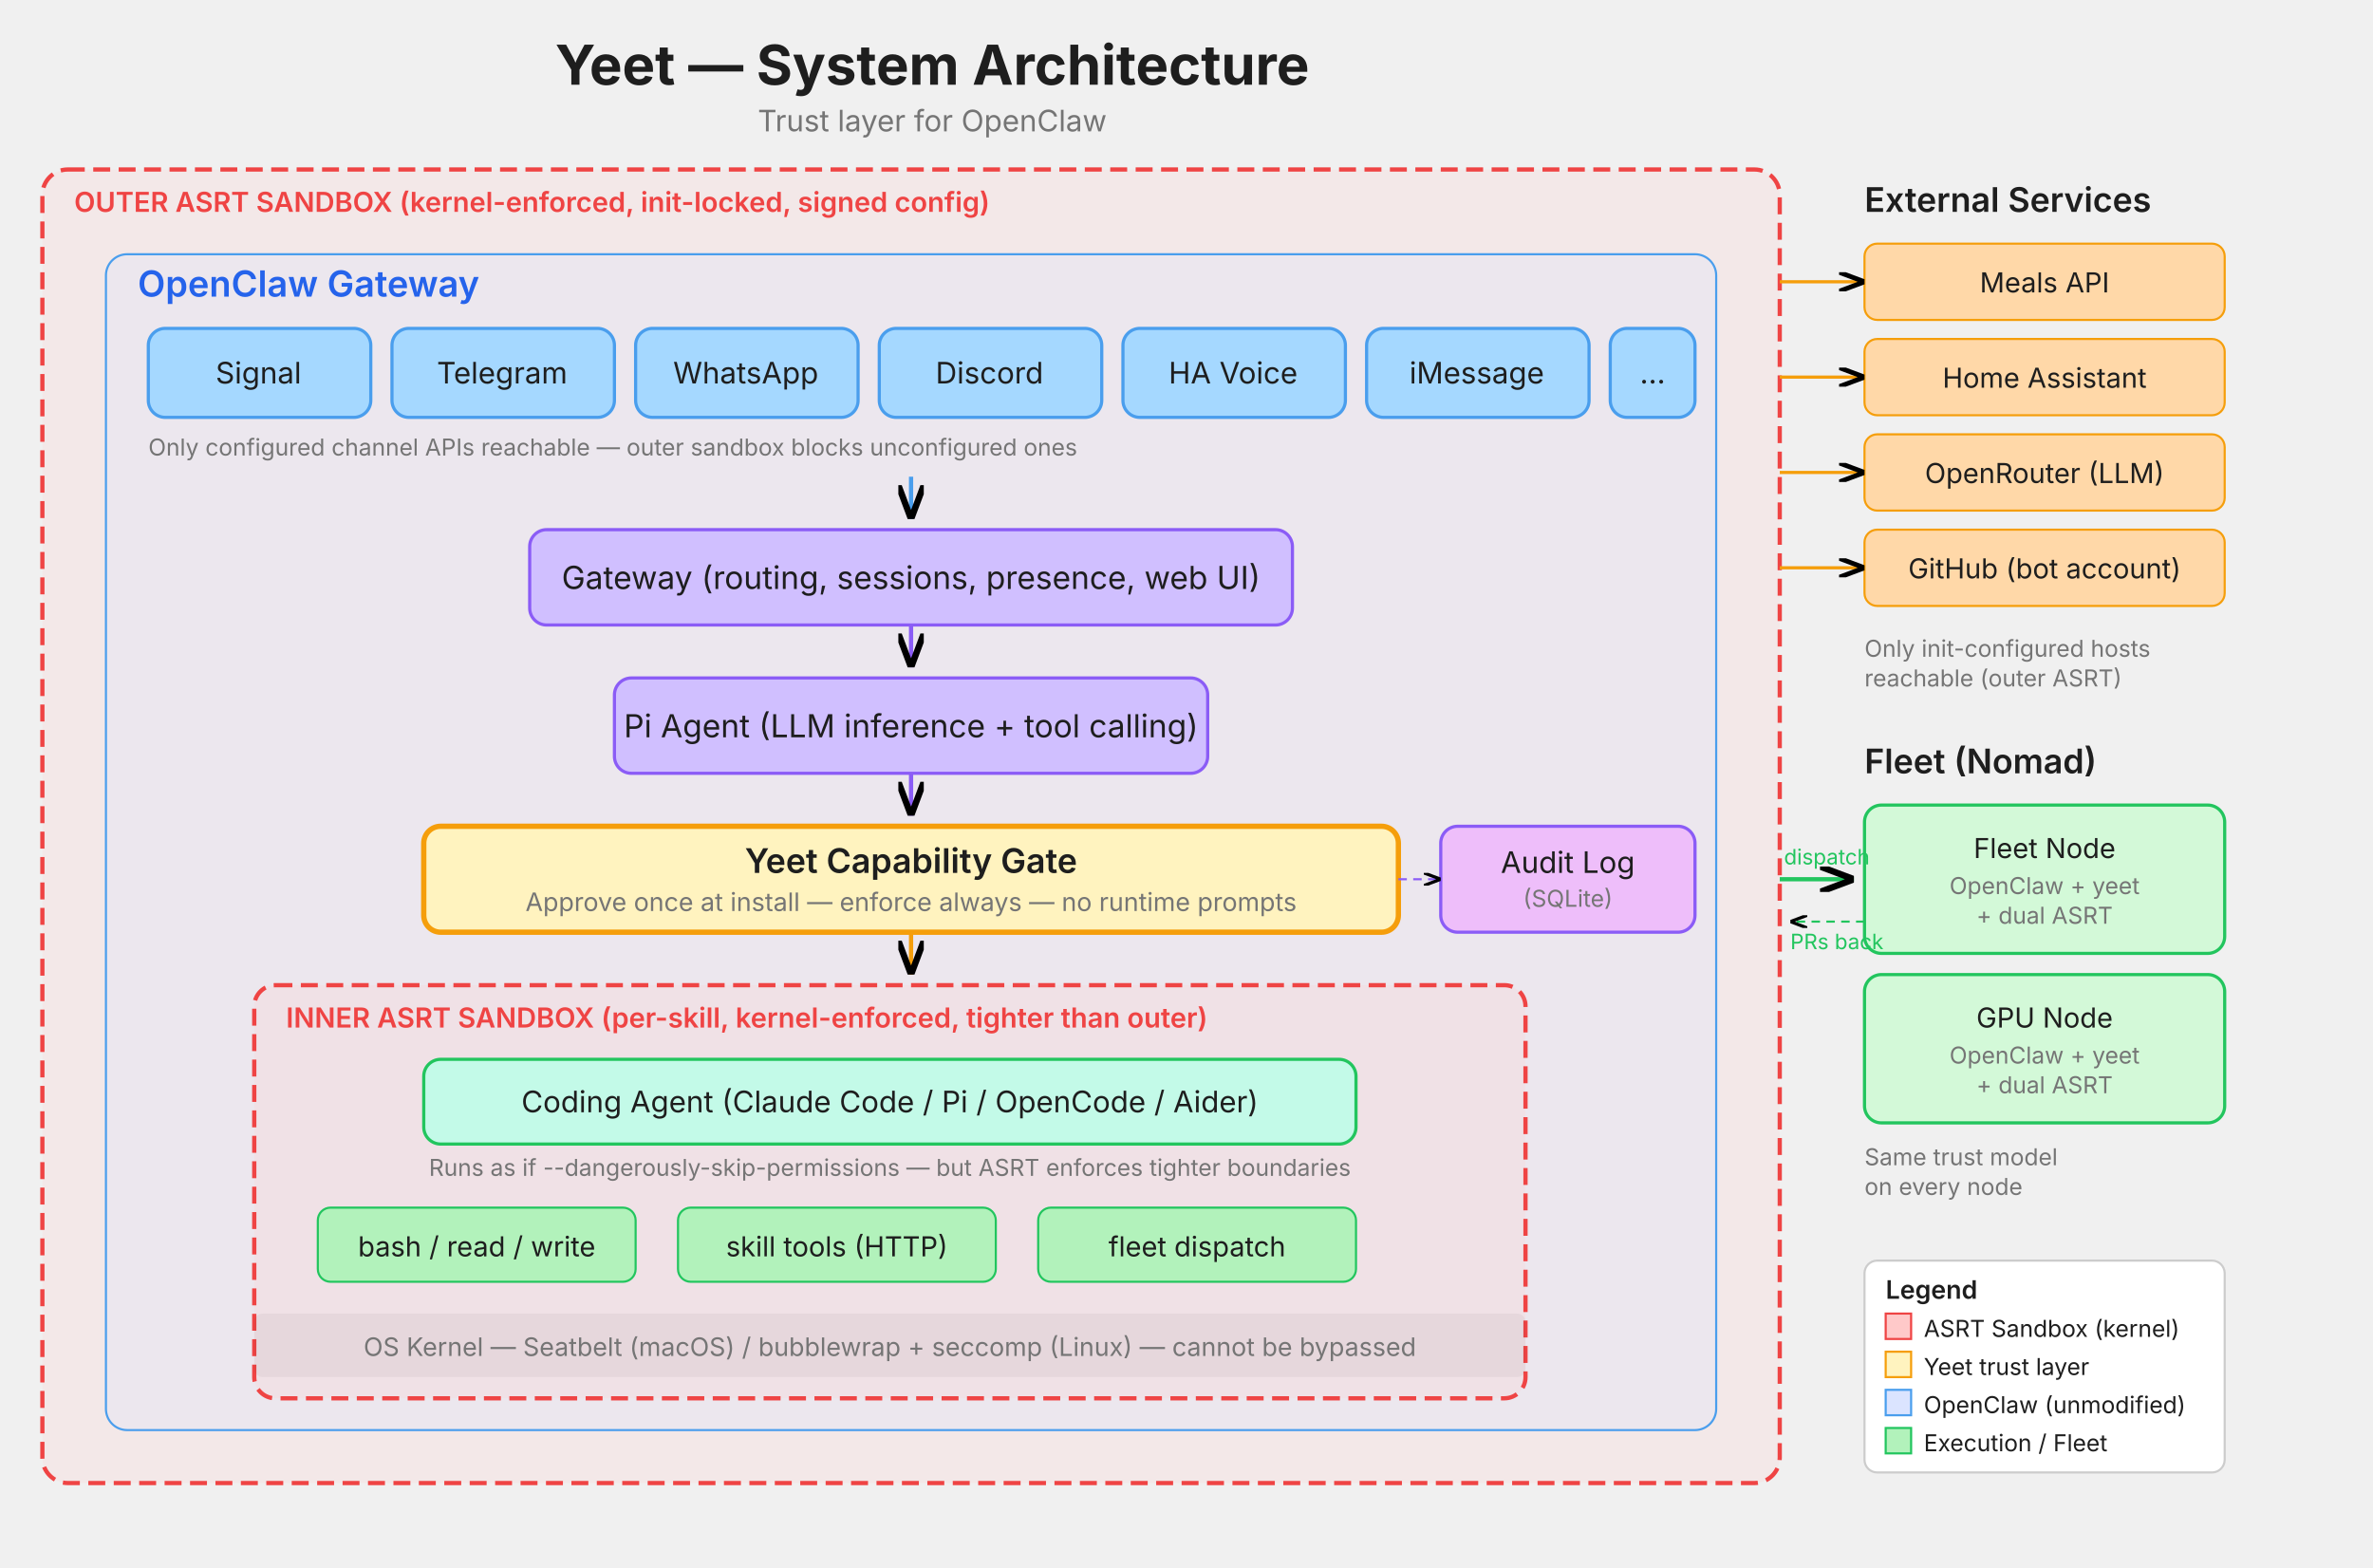
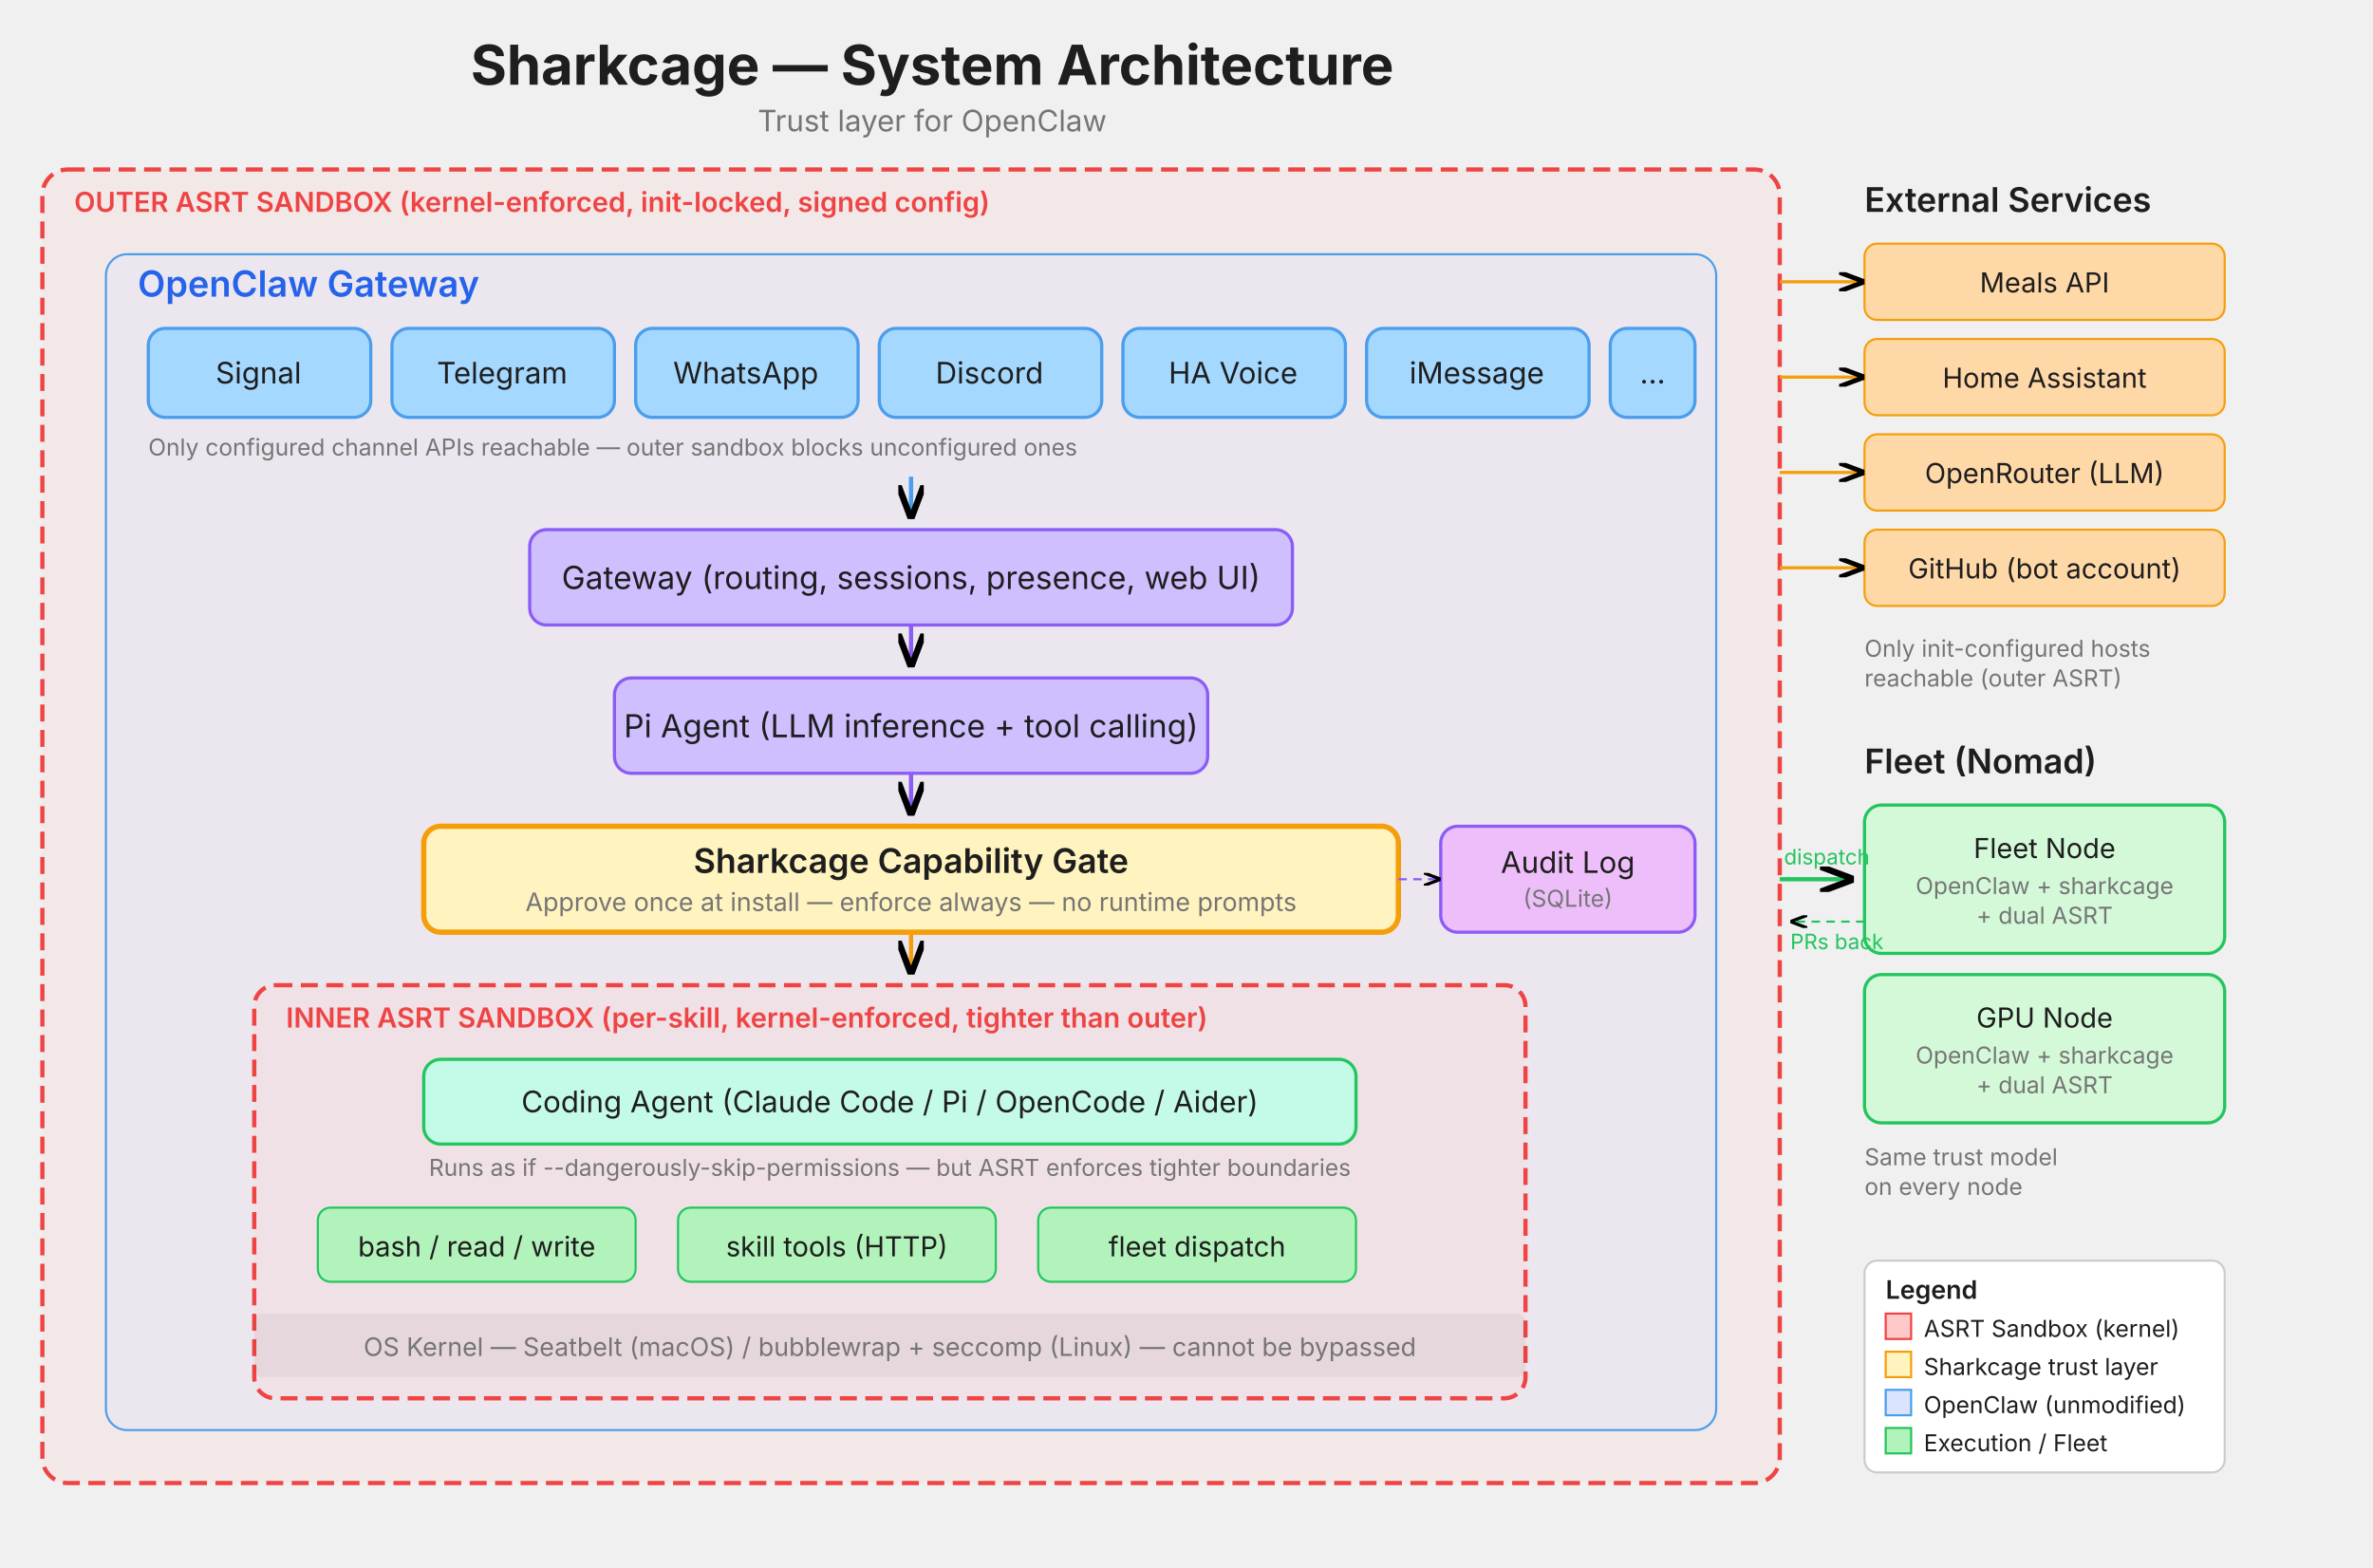
<svg xmlns="http://www.w3.org/2000/svg" viewBox="-20 -20 1120 740" font-family="system-ui, -apple-system, sans-serif">
-   <text x="420" y="20" font-size="26" font-weight="bold" text-anchor="middle" fill="#1e1e1e">Yeet — System Architecture</text>
+   <text x="420" y="20" font-size="26" font-weight="bold" text-anchor="middle" fill="#1e1e1e">Sharkcage — System Architecture</text>
  <text x="420" y="42" font-size="14" text-anchor="middle" fill="#757575">Trust layer for OpenClaw</text>
  <rect x="0" y="60" width="820" height="620" rx="12" fill="#ffc9c9" fill-opacity="0.2" stroke="#ef4444" stroke-width="2" stroke-dasharray="8,4" />
  <text x="15" y="80" font-size="13" fill="#ef4444" font-weight="600">OUTER ASRT SANDBOX (kernel-enforced, init-locked, signed config)</text>
  <rect x="30" y="100" width="760" height="555" rx="10" fill="#dbe4ff" fill-opacity="0.25" stroke="#4a9eed" stroke-width="1" />
  <text x="45" y="120" font-size="17" fill="#2563eb" font-weight="600">OpenClaw Gateway</text>
  <rect x="50" y="135" width="105" height="42" rx="8" fill="#a5d8ff" stroke="#4a9eed" stroke-width="1.5" />
  <text x="102" y="161" font-size="14" text-anchor="middle" fill="#1e1e1e">Signal</text>
  <rect x="165" y="135" width="105" height="42" rx="8" fill="#a5d8ff" stroke="#4a9eed" stroke-width="1.5" />
  <text x="217" y="161" font-size="14" text-anchor="middle" fill="#1e1e1e">Telegram</text>
  <rect x="280" y="135" width="105" height="42" rx="8" fill="#a5d8ff" stroke="#4a9eed" stroke-width="1.5" />
  <text x="332" y="161" font-size="14" text-anchor="middle" fill="#1e1e1e">WhatsApp</text>
  <rect x="395" y="135" width="105" height="42" rx="8" fill="#a5d8ff" stroke="#4a9eed" stroke-width="1.5" />
  <text x="447" y="161" font-size="14" text-anchor="middle" fill="#1e1e1e">Discord</text>
  <rect x="510" y="135" width="105" height="42" rx="8" fill="#a5d8ff" stroke="#4a9eed" stroke-width="1.5" />
  <text x="562" y="161" font-size="14" text-anchor="middle" fill="#1e1e1e">HA Voice</text>
  <rect x="625" y="135" width="105" height="42" rx="8" fill="#a5d8ff" stroke="#4a9eed" stroke-width="1.5" />
  <text x="677" y="161" font-size="14" text-anchor="middle" fill="#1e1e1e">iMessage</text>
  <rect x="740" y="135" width="40" height="42" rx="8" fill="#a5d8ff" stroke="#4a9eed" stroke-width="1.5" />
  <text x="760" y="161" font-size="14" text-anchor="middle" fill="#1e1e1e">...</text>
  <text x="50" y="195" font-size="11" fill="#757575">Only configured channel APIs reachable — outer sandbox blocks unconfigured ones</text>
  <line x1="410" y1="205" x2="410" y2="225" stroke="#4a9eed" stroke-width="2" marker-end="url(#arr)" />
  <rect x="230" y="230" width="360" height="45" rx="8" fill="#d0bfff" stroke="#8b5cf6" stroke-width="1.5" />
  <text x="410" y="258" font-size="15" text-anchor="middle" fill="#1e1e1e">Gateway (routing, sessions, presence, web UI)</text>
  <line x1="410" y1="275" x2="410" y2="295" stroke="#8b5cf6" stroke-width="2" marker-end="url(#arr)" />
  <rect x="270" y="300" width="280" height="45" rx="8" fill="#d0bfff" stroke="#8b5cf6" stroke-width="1.5" />
  <text x="410" y="328" font-size="15" text-anchor="middle" fill="#1e1e1e">Pi Agent (LLM inference + tool calling)</text>
  <line x1="410" y1="345" x2="410" y2="365" stroke="#8b5cf6" stroke-width="2" marker-end="url(#arr)" />
  <rect x="180" y="370" width="460" height="50" rx="8" fill="#fff3bf" stroke="#f59e0b" stroke-width="2.5" />
-   <text x="410" y="392" font-size="16" text-anchor="middle" fill="#1e1e1e" font-weight="600">Yeet Capability Gate</text>
+   <text x="410" y="392" font-size="16" text-anchor="middle" fill="#1e1e1e" font-weight="600">Sharkcage Capability Gate</text>
  <text x="410" y="410" font-size="12" text-anchor="middle" fill="#757575">Approve once at install — enforce always — no runtime prompts</text>
  <line x1="410" y1="420" x2="410" y2="440" stroke="#f59e0b" stroke-width="2" marker-end="url(#arr)" />
  <rect x="100" y="445" width="600" height="195" rx="10" fill="#ffc9c9" fill-opacity="0.2" stroke="#ef4444" stroke-width="2" stroke-dasharray="8,4" />
  <text x="115" y="465" font-size="13" fill="#ef4444" font-weight="600">INNER ASRT SANDBOX (per-skill, kernel-enforced, tighter than outer)</text>
  <rect x="180" y="480" width="440" height="40" rx="8" fill="#c3fae8" stroke="#22c55e" stroke-width="1.5" />
  <text x="400" y="505" font-size="14" text-anchor="middle" fill="#1e1e1e">Coding Agent (Claude Code / Pi / OpenCode / Aider)</text>
  <text x="400" y="535" font-size="11" text-anchor="middle" fill="#757575">Runs as if --dangerously-skip-permissions — but ASRT enforces tighter boundaries</text>
  <rect x="130" y="550" width="150" height="35" rx="6" fill="#b2f2bb" stroke="#22c55e" stroke-width="1" />
  <text x="205" y="573" font-size="13" text-anchor="middle" fill="#1e1e1e">bash / read / write</text>
  <rect x="300" y="550" width="150" height="35" rx="6" fill="#b2f2bb" stroke="#22c55e" stroke-width="1" />
  <text x="375" y="573" font-size="13" text-anchor="middle" fill="#1e1e1e">skill tools (HTTP)</text>
  <rect x="470" y="550" width="150" height="35" rx="6" fill="#b2f2bb" stroke="#22c55e" stroke-width="1" />
  <text x="545" y="573" font-size="13" text-anchor="middle" fill="#1e1e1e">fleet dispatch</text>
  <rect x="100" y="600" width="600" height="30" rx="4" fill="#1e1e1e" fill-opacity="0.05" />
  <text x="400" y="620" font-size="12" text-anchor="middle" fill="#757575">OS Kernel — Seatbelt (macOS) / bubblewrap + seccomp (Linux) — cannot be bypassed</text>
  <rect x="660" y="370" width="120" height="50" rx="8" fill="#eebefa" stroke="#8b5cf6" stroke-width="1.5" />
  <text x="720" y="392" font-size="14" text-anchor="middle" fill="#1e1e1e">Audit Log</text>
  <text x="720" y="408" font-size="11" text-anchor="middle" fill="#757575">(SQLite)</text>
  <line x1="640" y1="395" x2="660" y2="395" stroke="#8b5cf6" stroke-width="1" stroke-dasharray="4,3" marker-end="url(#arr)" />
  <text x="860" y="80" font-size="16" font-weight="600" fill="#1e1e1e">External Services</text>
  <rect x="860" y="95" width="170" height="36" rx="6" fill="#ffd8a8" stroke="#f59e0b" stroke-width="1" />
  <text x="945" y="118" font-size="13" text-anchor="middle" fill="#1e1e1e">Meals API</text>
  <rect x="860" y="140" width="170" height="36" rx="6" fill="#ffd8a8" stroke="#f59e0b" stroke-width="1" />
  <text x="945" y="163" font-size="13" text-anchor="middle" fill="#1e1e1e">Home Assistant</text>
  <rect x="860" y="185" width="170" height="36" rx="6" fill="#ffd8a8" stroke="#f59e0b" stroke-width="1" />
  <text x="945" y="208" font-size="13" text-anchor="middle" fill="#1e1e1e">OpenRouter (LLM)</text>
  <rect x="860" y="230" width="170" height="36" rx="6" fill="#ffd8a8" stroke="#f59e0b" stroke-width="1" />
  <text x="945" y="253" font-size="13" text-anchor="middle" fill="#1e1e1e">GitHub (bot account)</text>
  <line x1="820" y1="113" x2="860" y2="113" stroke="#f59e0b" stroke-width="1.5" marker-end="url(#arr)" />
  <line x1="820" y1="158" x2="860" y2="158" stroke="#f59e0b" stroke-width="1.5" marker-end="url(#arr)" />
  <line x1="820" y1="203" x2="860" y2="203" stroke="#f59e0b" stroke-width="1.5" marker-end="url(#arr)" />
  <line x1="820" y1="248" x2="860" y2="248" stroke="#f59e0b" stroke-width="1.5" marker-end="url(#arr)" />
  <text x="860" y="290" font-size="11" fill="#757575">Only init-configured hosts</text>
  <text x="860" y="304" font-size="11" fill="#757575">reachable (outer ASRT)</text>
  <text x="860" y="345" font-size="16" font-weight="600" fill="#1e1e1e">Fleet (Nomad)</text>
  <rect x="860" y="360" width="170" height="70" rx="8" fill="#d3f9d8" stroke="#22c55e" stroke-width="1.5" />
  <text x="945" y="385" font-size="13" text-anchor="middle" fill="#1e1e1e">Fleet Node</text>
-   <text x="945" y="402" font-size="11" text-anchor="middle" fill="#757575">OpenClaw + yeet</text>
+   <text x="945" y="402" font-size="11" text-anchor="middle" fill="#757575">OpenClaw + sharkcage</text>
  <text x="945" y="416" font-size="11" text-anchor="middle" fill="#757575">+ dual ASRT</text>
  <rect x="860" y="440" width="170" height="70" rx="8" fill="#d3f9d8" stroke="#22c55e" stroke-width="1.5" />
  <text x="945" y="465" font-size="13" text-anchor="middle" fill="#1e1e1e">GPU Node</text>
-   <text x="945" y="482" font-size="11" text-anchor="middle" fill="#757575">OpenClaw + yeet</text>
+   <text x="945" y="482" font-size="11" text-anchor="middle" fill="#757575">OpenClaw + sharkcage</text>
  <text x="945" y="496" font-size="11" text-anchor="middle" fill="#757575">+ dual ASRT</text>
  <line x1="820" y1="395" x2="855" y2="395" stroke="#22c55e" stroke-width="2" marker-end="url(#arr)" />
  <text x="822" y="388" font-size="10" fill="#22c55e">dispatch</text>
  <line x1="860" y1="415" x2="825" y2="415" stroke="#22c55e" stroke-width="1" stroke-dasharray="4,3" marker-end="url(#arr)" />
  <text x="825" y="428" font-size="10" fill="#22c55e">PRs back</text>
  <text x="860" y="530" font-size="11" fill="#757575">Same trust model</text>
  <text x="860" y="544" font-size="11" fill="#757575">on every node</text>
  <rect x="860" y="575" width="170" height="100" rx="6" fill="white" stroke="#ccc" stroke-width="1" />
  <text x="870" y="593" font-size="12" font-weight="600" fill="#1e1e1e">Legend</text>
  <rect x="870" y="600" width="12" height="12" fill="#ffc9c9" stroke="#ef4444" stroke-width="1" />
  <text x="888" y="611" font-size="11" fill="#1e1e1e">ASRT Sandbox (kernel)</text>
  <rect x="870" y="618" width="12" height="12" fill="#fff3bf" stroke="#f59e0b" stroke-width="1" />
-   <text x="888" y="629" font-size="11" fill="#1e1e1e">Yeet trust layer</text>
+   <text x="888" y="629" font-size="11" fill="#1e1e1e">Sharkcage trust layer</text>
  <rect x="870" y="636" width="12" height="12" fill="#dbe4ff" stroke="#4a9eed" stroke-width="1" />
  <text x="888" y="647" font-size="11" fill="#1e1e1e">OpenClaw (unmodified)</text>
  <rect x="870" y="654" width="12" height="12" fill="#b2f2bb" stroke="#22c55e" stroke-width="1" />
  <text x="888" y="665" font-size="11" fill="#1e1e1e">Execution / Fleet</text>
  <defs>
    <marker id="arr" markerWidth="8" markerHeight="6" refX="8" refY="3" orient="auto">
      <path d="M0,0 L8,3 L0,6" fill="none" stroke="currentColor" stroke-width="1.5" />
    </marker>
  </defs>
</svg>
